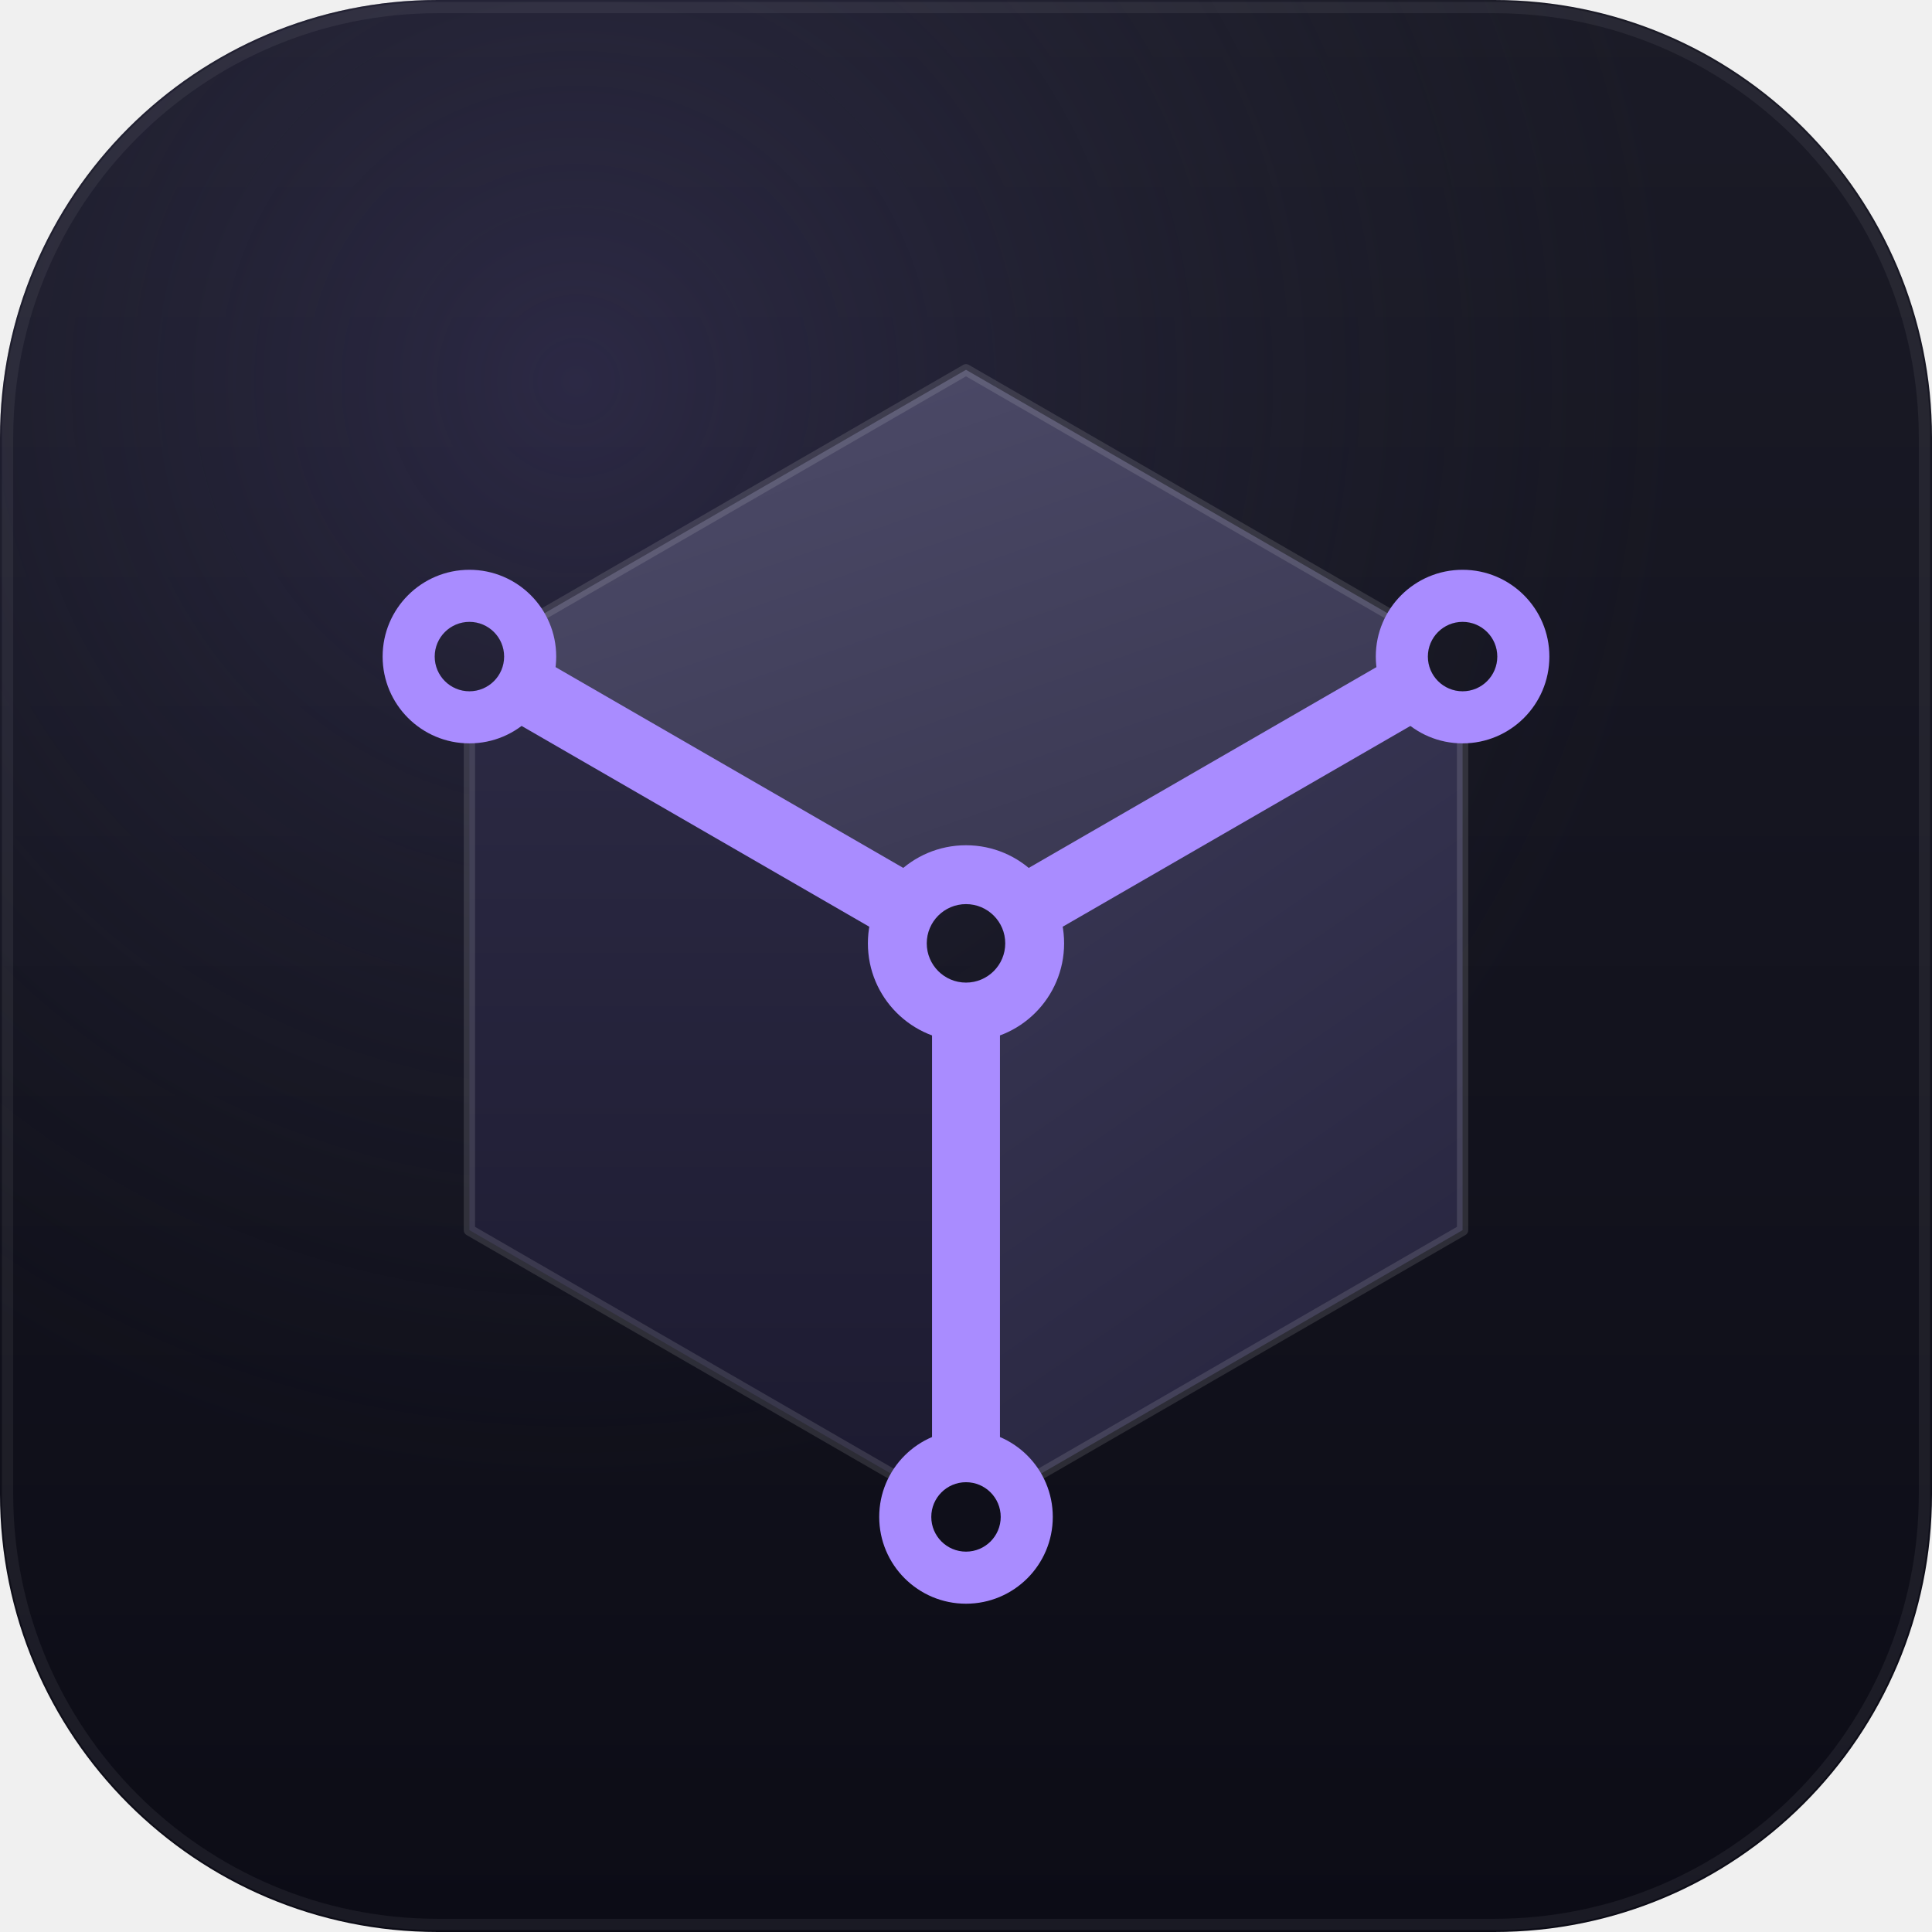
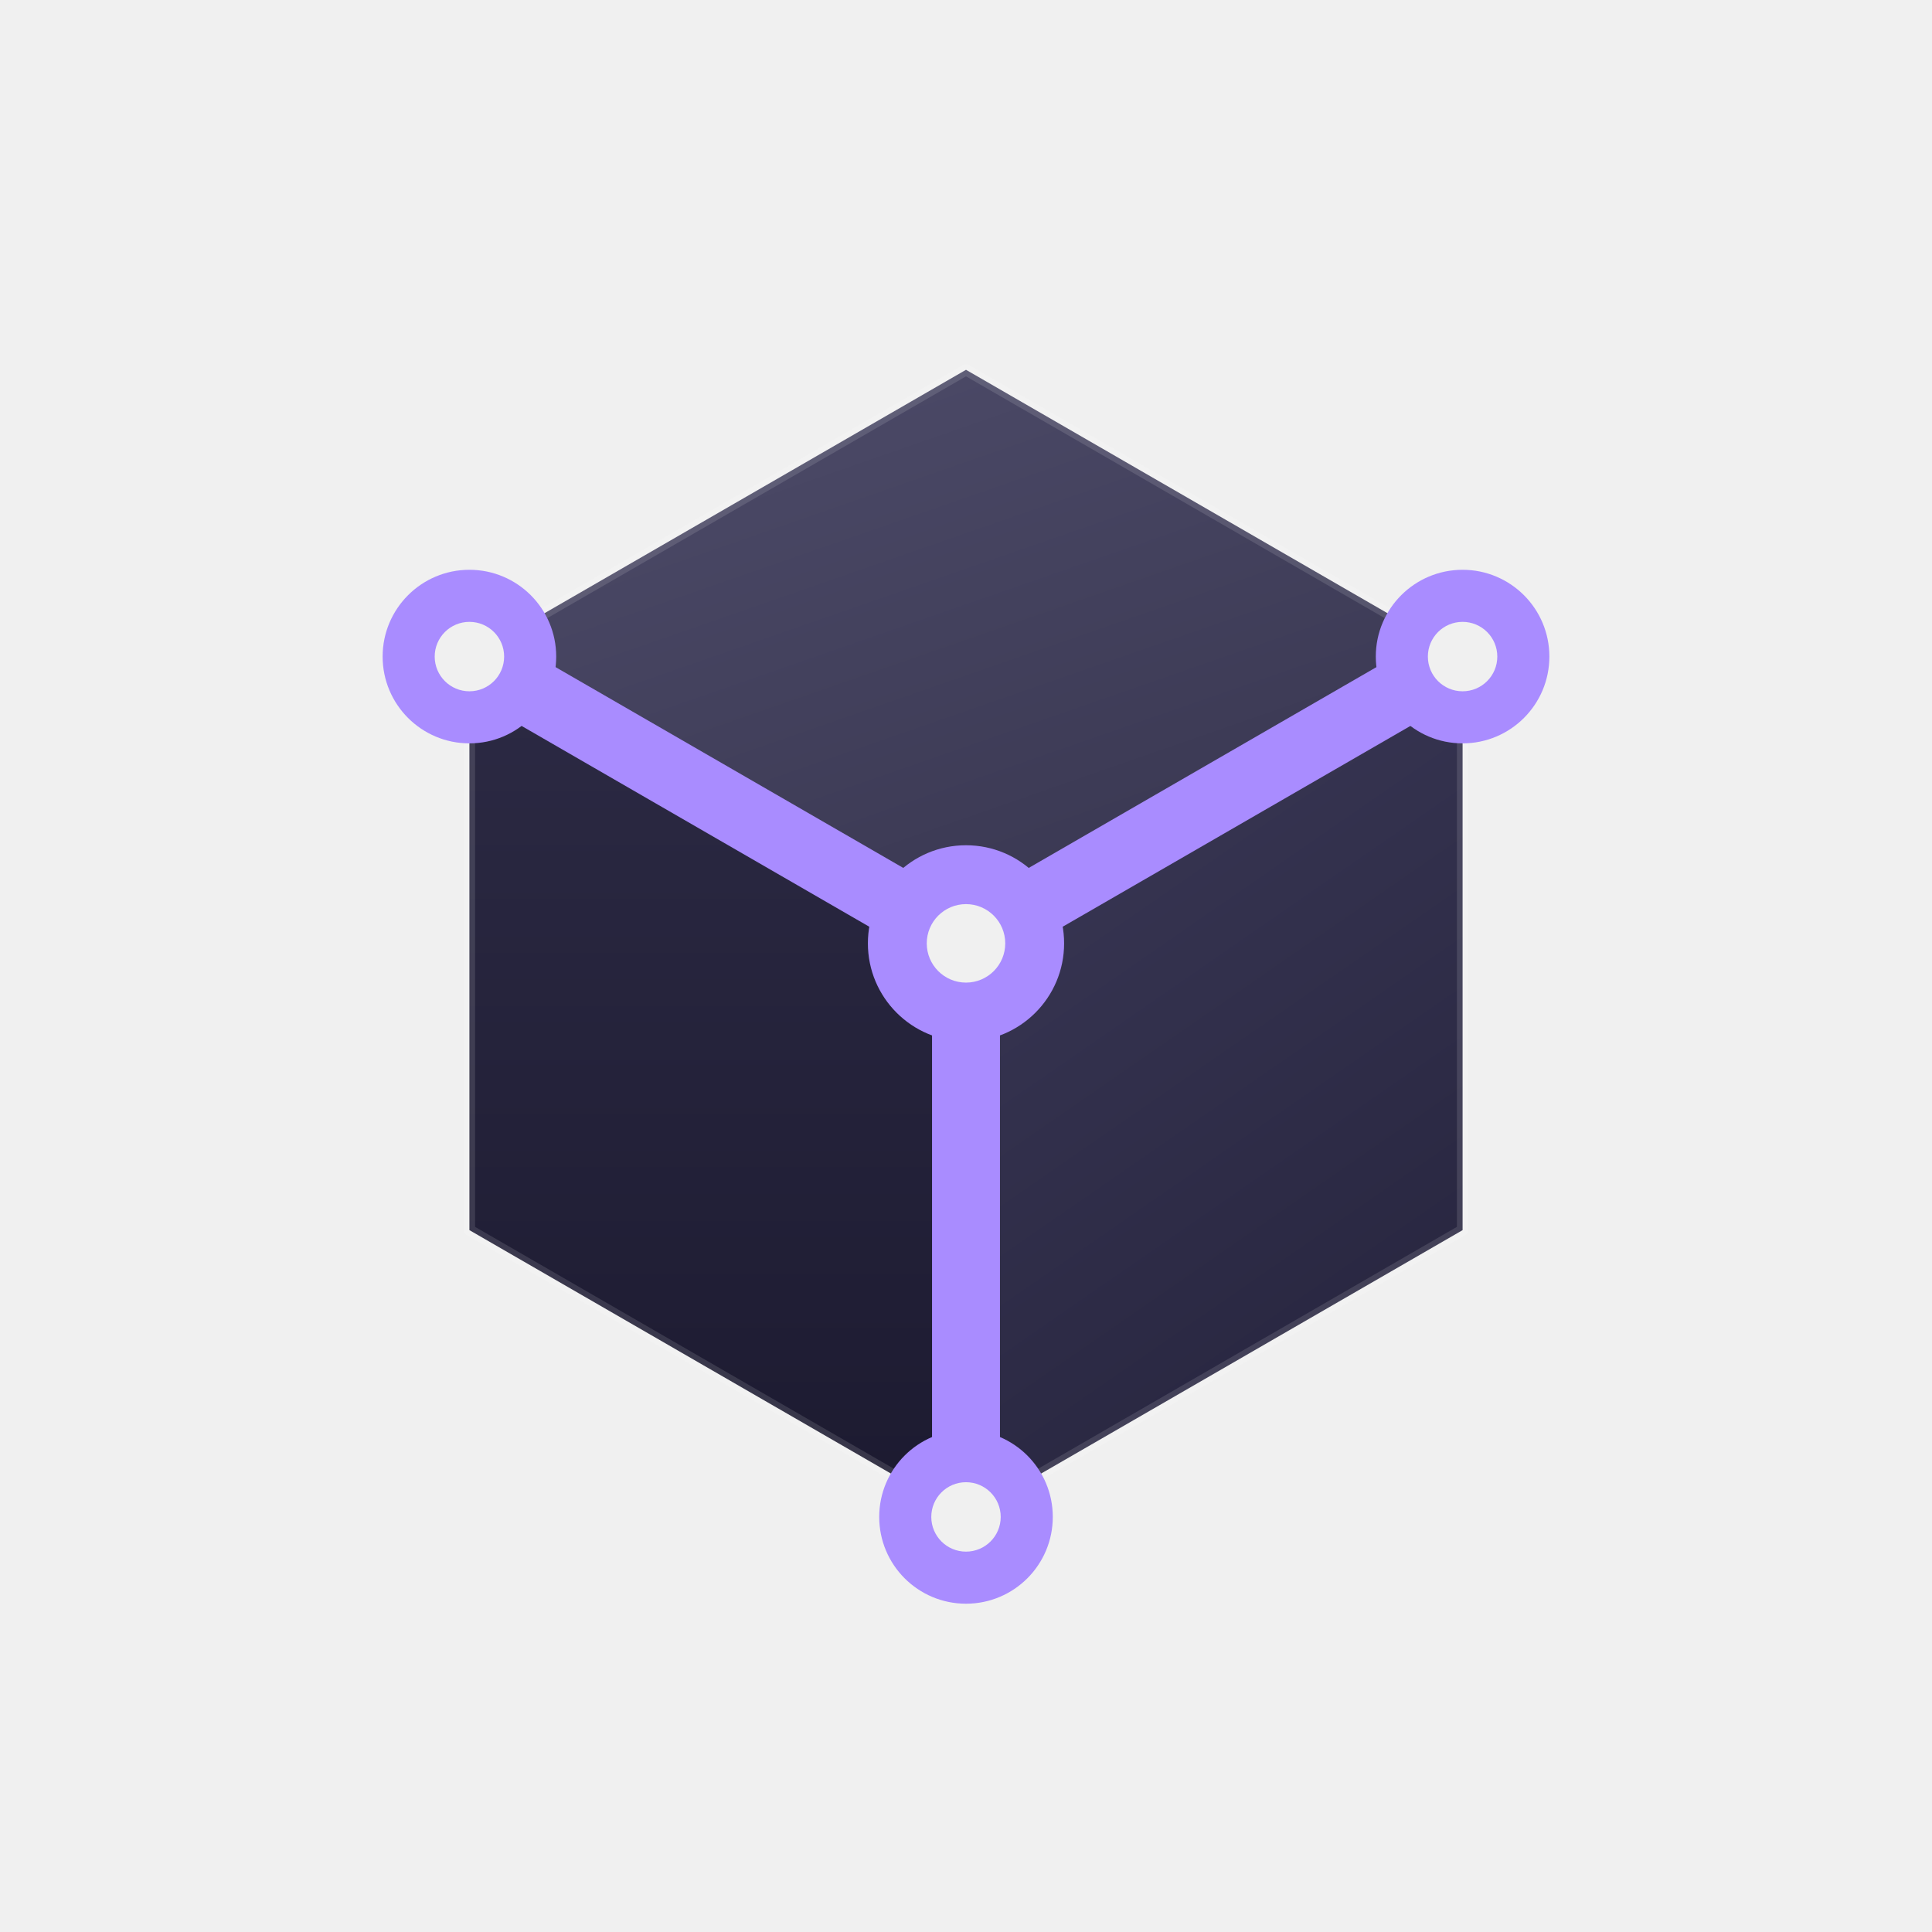
<svg xmlns="http://www.w3.org/2000/svg" width="512" height="512" viewBox="0 0 512 512">
  <defs>
    <linearGradient id="fTop" x1="0.1" y1="0" x2="0.7" y2="1">
      <stop offset="0%" stop-color="#4E4C6A" />
      <stop offset="100%" stop-color="#383650" />
    </linearGradient>
    <linearGradient id="fLeft" x1="0" y1="0" x2="0" y2="1">
      <stop offset="0%" stop-color="#2C2A44" />
      <stop offset="100%" stop-color="#1C1A30" />
    </linearGradient>
    <linearGradient id="fRight" x1="0" y1="0" x2="0.4" y2="1">
      <stop offset="0%" stop-color="#3C3A58" />
      <stop offset="100%" stop-color="#282640" />
    </linearGradient>
-     <linearGradient id="bg" x1="0" y1="0" x2="0" y2="1">
-       <stop offset="0%" stop-color="#1B1B27" />
-       <stop offset="100%" stop-color="#0C0C16" />
-     </linearGradient>
-     <radialGradient id="bgglow" cx="0.30" cy="0.20" r="0.95">
-       <stop offset="0%" stop-color="#403A66" stop-opacity="0.5" />
-       <stop offset="60%" stop-color="#2A2D3A" stop-opacity="0" />
-     </radialGradient>
  </defs>
-   <rect width="512" height="512" rx="116" fill="url(#bg)" />
-   <rect width="512" height="512" rx="116" fill="url(#bgglow)" />
-   <rect x="2" y="2" width="508" height="508" rx="114" fill="none" stroke="#fff" stroke-opacity="0.06" stroke-width="3" />
  <mask id="cubeHoles" maskUnits="userSpaceOnUse" x="0" y="0" width="512" height="512">
    <rect width="512" height="512" fill="#fff" />
    <circle cx="124.4" cy="174.0" r="9.2" fill="#000" />
    <circle cx="387.6" cy="174.0" r="9.2" fill="#000" />
    <circle cx="256.0" cy="402.0" r="9.2" fill="#000" />
    <circle cx="256.0" cy="250.0" r="10.4" fill="#000" />
  </mask>
  <g mask="url(#cubeHoles)">
    <path d="M256.0,98.0 L387.6,174.0 L256.0,250.0 L124.4,174.0 Z" fill="url(#fTop)" />
    <path d="M387.6,174.0 L387.6,326.0 L256.0,402.0 L256.0,250.0 Z" fill="url(#fRight)" />
    <path d="M256.0,250.0 L256.0,402.0 L124.4,326.0 L124.4,174.0 Z" fill="url(#fLeft)" />
    <path d="M256.0,98.0 L387.6,174.0 L387.6,326.0 L256.0,402.0 L124.4,326.0 L124.4,174.0 Z" fill="none" stroke="#FFFFFF" stroke-opacity="0.12" stroke-width="3" stroke-linejoin="round" />
    <g fill="none" stroke-width="18" stroke-linecap="round">
      <path d="M256.0,250.0 L124.4,174.0" stroke="#A98CFF" />
      <path d="M256.0,250.0 L387.6,174.0" stroke="#A98CFF" />
      <path d="M256.0,250.0 L256.0,402.0" stroke="#A98CFF" />
    </g>
    <circle cx="124.4" cy="174.0" r="23" fill="#A98CFF" />
    <circle cx="387.6" cy="174.0" r="23" fill="#A98CFF" />
    <circle cx="256.0" cy="402.0" r="23" fill="#A98CFF" />
    <circle cx="256.0" cy="250.0" r="26" fill="#A98CFF" />
  </g>
</svg>
